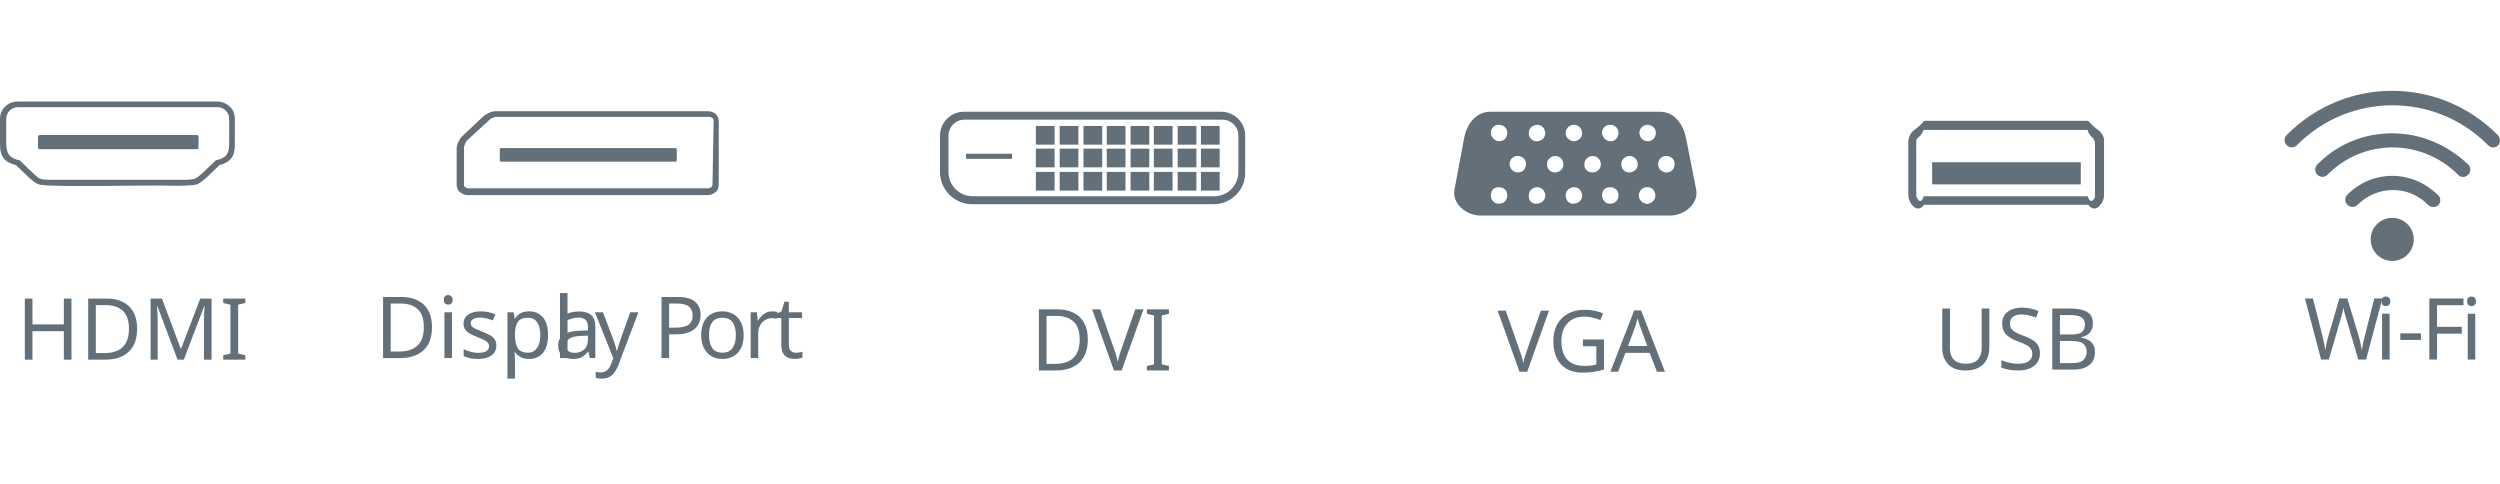
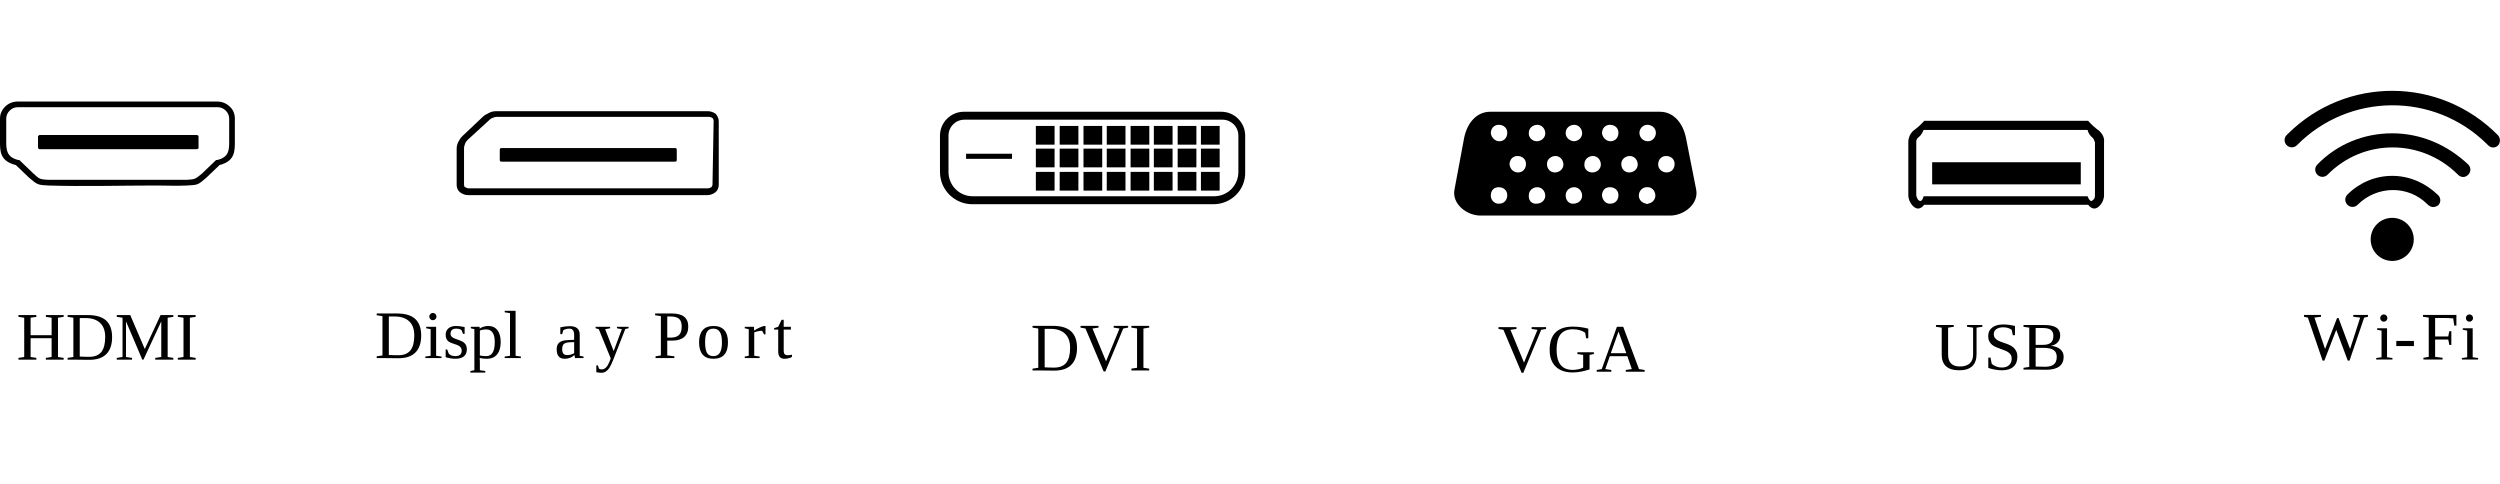
<svg xmlns="http://www.w3.org/2000/svg" version="1.1" id="icons" x="0px" y="0px" viewBox="0 0 440.7 85.2" style="enable-background:new 0 0 440.7 85.2;" xml:space="preserve">
  <style type="text/css">
	.st0{fill:#637079;}
	.st1{font-family:'MyriadPro-Regular';}
	.st2{font-size:15.07px;}
</style>
-   <text transform="matrix(1 0 0 1 2.91 63.4)" class="st0 st1 st2">HDMI</text>
-   <text transform="matrix(1 0 0 1 66.06 63.12)" class="st0 st1 st2">Displ</text>
-   <text transform="matrix(1 0 0 1 97.71 63.12)" class="st0 st1 st2">a</text>
-   <text transform="matrix(1 0 0 1 104.85 63.12)" class="st0 st1 st2">y </text>
-   <text transform="matrix(1 0 0 1 115.14 63.12)" class="st0 st1 st2">P</text>
-   <text transform="matrix(1 0 0 1 122.78 63.12)" class="st0 st1 st2">o</text>
-   <text transform="matrix(1 0 0 1 131.05 63.12)" class="st0 st1 st2">r</text>
-   <text transform="matrix(1 0 0 1 136.34 63.12)" class="st0 st1 st2">t</text>
-   <text transform="matrix(1 0 0 1 181.67 65.3)" class="st0 st1 st2">DVI</text>
-   <text transform="matrix(1 0 0 1 264.01 65.5299)" class="st0 st1 st2">VGA</text>
-   <text transform="matrix(1 0 0 1 341.02 65.15)" class="st0 st1 st2">USB</text>
-   <text transform="matrix(1 0 0 1 406.13 63.38)" class="st0 st1 st2">W</text>
-   <text transform="matrix(1 0 0 1 418.63 63.38)" class="st0 st1 st2">i-</text>
-   <text transform="matrix(1 0 0 1 426.78 63.38)" class="st0 st1 st2">F</text>
-   <text transform="matrix(1 0 0 1 433.73 63.38)" class="st0 st1 st2">i</text>
-   <path class="st0" d="M38.3,17.9c0.8,0,1.6,0.3,2.2,0.9c0.6,0.5,0.9,1.3,0.9,2.1v4c0,1.8,0,3.5-2.7,4.2l-2.3,2.2  c-1.5,1.3-1.5,1.3-3.4,1.4s-3.6,0-5.3,0l0,0c-6.3,0-13,0.2-19.2,0c-1.8-0.1-1.9-0.1-3.4-1.4l-2.3-2.2C0,28.4,0,26.7,0,24.9v-4  c0-0.8,0.3-1.5,0.9-2.1s1.4-0.9,2.2-0.9H38.3z M3.1,18.9c-0.5,0-1,0.2-1.4,0.6s-0.6,0.9-0.6,1.4v4c0,1.4,0,2.8,2.1,3.3h0.2l2.5,2.4  c1.1,1,1.1,1,2.6,1.1h24.4c1.5-0.1,1.5-0.1,2.7-1.1l2.5-2.4h0.2c2.1-0.5,2.1-1.8,2.1-3.3v-4c0-0.5-0.2-1-0.6-1.4  c-0.4-0.4-0.9-0.6-1.4-0.6L3.1,18.9L3.1,18.9z" />
-   <path class="st0" d="M34.7,23.8H7c-0.1,0-0.2,0.1-0.3,0.2v2c0,0.1,0.1,0.3,0.3,0.3h27.7c0.1,0,0.3-0.1,0.3-0.2V26v-2  C35,23.9,34.8,23.8,34.7,23.8z" />
-   <path class="st0" d="M126.2,20.1c-0.4-0.3-0.9-0.5-1.4-0.5H87.4c-0.4,0-0.8,0.1-1.2,0.3c-0.4,0.2-0.8,0.4-1.1,0.7L81.5,24  c-0.3,0.3-0.5,0.6-0.7,1s-0.3,0.8-0.3,1.2v6.4c0,0.5,0.2,1,0.6,1.3s0.9,0.5,1.4,0.5h42.2c0.5,0,1-0.2,1.4-0.5s0.6-0.8,0.6-1.3V21.4  C126.7,20.9,126.5,20.5,126.2,20.1z M125.6,32.5c0,0.2-0.1,0.4-0.2,0.5c-0.2,0.1-0.4,0.2-0.6,0.2H82.6c-0.2,0-0.4-0.1-0.6-0.2  c-0.2-0.1-0.2-0.3-0.2-0.5v-6.4c0-0.3,0.1-0.5,0.2-0.8s0.3-0.5,0.5-0.7l3.6-3.3c0.2-0.2,0.4-0.4,0.7-0.5c0.2-0.1,0.5-0.2,0.8-0.2  H125c0.2,0,0.4,0.1,0.6,0.2c0.1,0.1,0.2,0.3,0.2,0.5L125.6,32.5z" />
-   <path class="st0" d="M88.4,28.5H119c0.2,0,0.3-0.1,0.3-0.3l0,0v-1.8c0-0.2-0.1-0.3-0.3-0.3l0,0H88.4c-0.2,0-0.3,0.1-0.3,0.3l0,0v1.8  C88.1,28.4,88.2,28.5,88.4,28.5L88.4,28.5z" />
-   <path class="st0" d="M370.1,23.1c-0.7-0.5-1.4-1.1-2-1.8h-28.9c-0.6,0.7-1.3,1.3-2,1.8c-0.5,0.5-0.8,1.2-0.8,1.9v9.4  c0,0.7,0.3,1.4,0.8,1.9s1.2,0.8,2-0.2h28.9c0.8,1,1.5,0.7,2,0.2s0.8-1.2,0.8-1.9V25C371,24.3,370.6,23.6,370.1,23.1z M369.3,34.5  c0,0.3-0.1,0.6-0.4,0.8c-0.2,0.2-0.5,0.3-0.9-0.7h-28.9c-0.3,1-0.6,0.9-0.9,0.7c-0.2-0.2-0.3-0.5-0.4-0.8V25c0-0.3,0.1-0.6,0.4-0.8  c0.4-0.3,0.7-0.8,0.9-1.3H368c0.1,0.5,0.4,1,0.9,1.4c0.2,0.2,0.3,0.5,0.4,0.8V34.5z" />
-   <rect x="340.6" y="28.6" class="st0" width="26.2" height="3.9" />
-   <path class="st0" d="M256.4,33.4l1.7-9.1c0.5-2.5,2.1-4.6,4.6-4.6h29.9c2.5,0,4.1,2.1,4.6,4.6l1.8,9.1c0.5,2.5-2.1,4.6-4.6,4.6H261  C258.5,38,255.9,35.9,256.4,33.4z M264.3,35.9c0.8,0,1.4-0.6,1.4-1.5c0-0.8-0.6-1.4-1.5-1.4s-1.4,0.6-1.4,1.5l0,0  C262.8,35.3,263.5,36,264.3,35.9C264.3,36,264.3,36,264.3,35.9L264.3,35.9z M270.9,35.9c0.8,0,1.5-0.6,1.5-1.4  c0-0.8-0.6-1.5-1.4-1.5s-1.5,0.6-1.5,1.4l0,0C269.4,35.3,270,36,270.9,35.9C270.8,36,270.8,36,270.9,35.9L270.9,35.9z M277.4,35.9  c0.8,0,1.5-0.6,1.5-1.4s-0.6-1.5-1.4-1.5s-1.5,0.6-1.5,1.4c0,0,0,0,0,0.1C276,35.3,276.6,36,277.4,35.9  C277.4,36,277.4,36,277.4,35.9L277.4,35.9z M283.9,35.9c0.8,0,1.4-0.6,1.4-1.5c0-0.8-0.6-1.4-1.5-1.4s-1.4,0.6-1.4,1.5l0,0  C282.5,35.3,283.1,36,283.9,35.9C283.9,36,283.9,36,283.9,35.9L283.9,35.9z M290.5,35.9c0.8-0.1,1.4-0.8,1.3-1.6  c-0.1-0.7-0.6-1.3-1.3-1.3c-0.8-0.1-1.5,0.5-1.6,1.3s0.5,1.5,1.3,1.6C290.3,36,290.4,36,290.5,35.9z M264.3,24.9  c0.8,0,1.4-0.6,1.4-1.5c0-0.8-0.6-1.4-1.5-1.4c-0.8,0-1.4,0.6-1.4,1.5C262.9,24.2,263.5,24.9,264.3,24.9L264.3,24.9z M270.9,24.9  c0.8,0,1.5-0.6,1.5-1.4S271.8,22,271,22s-1.5,0.6-1.5,1.4l0,0C269.4,24.2,270.1,24.9,270.9,24.9z M277.4,24.9c0.8,0,1.5-0.6,1.5-1.4  s-0.6-1.5-1.4-1.5s-1.5,0.6-1.5,1.4c0,0,0,0,0,0.1C276,24.2,276.6,24.8,277.4,24.9z M283.9,24.9c0.8,0,1.4-0.6,1.4-1.5  c0-0.8-0.6-1.4-1.5-1.4c-0.8,0-1.4,0.6-1.4,1.5C282.5,24.2,283.1,24.9,283.9,24.9L283.9,24.9z M290.5,24.9c0.8,0,1.4-0.7,1.4-1.5  s-0.7-1.4-1.5-1.4s-1.4,0.7-1.4,1.4C289,24.2,289.6,24.9,290.5,24.9C290.4,24.9,290.5,24.9,290.5,24.9z M267.6,30.4  c0.8,0,1.4-0.6,1.4-1.5c0-0.8-0.6-1.4-1.5-1.4c-0.8,0-1.4,0.6-1.4,1.5l0,0C266.2,29.8,266.8,30.4,267.6,30.4L267.6,30.4z   M274.1,30.4c0.8,0,1.5-0.6,1.5-1.4s-0.6-1.5-1.4-1.5s-1.5,0.6-1.5,1.4l0,0C272.7,29.8,273.3,30.4,274.1,30.4L274.1,30.4z   M280.7,30.4c0.8,0,1.5-0.6,1.5-1.4s-0.6-1.5-1.4-1.5s-1.5,0.6-1.5,1.4l0,0C279.2,29.8,279.9,30.4,280.7,30.4L280.7,30.4z   M287.2,30.4c0.8,0,1.5-0.6,1.5-1.4s-0.6-1.5-1.4-1.5s-1.5,0.6-1.5,1.4l0,0C285.8,29.8,286.4,30.4,287.2,30.4L287.2,30.4z   M293.8,30.4c0.8,0,1.4-0.6,1.4-1.5c0-0.8-0.6-1.4-1.5-1.4c-0.8,0-1.4,0.6-1.4,1.5l0,0C292.3,29.8,293,30.4,293.8,30.4L293.8,30.4z" />
-   <path class="st0" d="M213.9,36h-42.5c-3.1,0-5.7-2.5-5.7-5.7v-6.4c0-2.3,1.9-4.2,4.2-4.2h45.4c2.3,0,4.2,1.9,4.2,4.2v6.4  C219.6,33.5,217,36,213.9,36z M170,21.1c-1.6,0-2.8,1.3-2.8,2.8l0,0v6.4c0,2.4,1.9,4.3,4.3,4.3H214c2.4,0,4.3-1.9,4.3-4.3v-6.4  c0-1.6-1.3-2.8-2.8-2.8H170z" />
-   <path class="st0" d="M182.6,30.3h3.3v3.3h-3.3V30.3z M182.6,22.2h3.3v3.3h-3.3V22.2z M211.7,22.2h3.3v3.3h-3.3V22.2z M207.6,22.2  h3.3v3.3h-3.3V22.2z M203.4,22.2h3.3v3.3h-3.3V22.2z M199.3,22.2h3.3v3.3h-3.3V22.2z M195.1,22.2h3.3v3.3h-3.3V22.2z M191,22.2h3.3  v3.3H191V22.2L191,22.2z M186.8,22.2h3.3v3.3h-3.3V22.2z M182.6,26.2h3.3v3.3h-3.3V26.2z M211.7,26.2h3.3v3.3h-3.3V26.2L211.7,26.2z   M207.6,26.2h3.3v3.3h-3.3V26.2z M203.4,26.2h3.3v3.3h-3.3V26.2z M199.3,26.2h3.3v3.3h-3.3V26.2z M195.1,26.2h3.3v3.3h-3.3V26.2  L195.1,26.2z M191,26.2h3.3v3.3H191V26.2L191,26.2z M186.8,26.2h3.3v3.3h-3.3V26.2z M211.7,30.3h3.3v3.3h-3.3V30.3L211.7,30.3z   M207.6,30.3h3.3v3.3h-3.3V30.3z M203.4,30.3h3.3v3.3h-3.3V30.3z M199.3,30.3h3.3v3.3h-3.3V30.3z M195.1,30.3h3.3v3.3h-3.3V30.3  L195.1,30.3z M191,30.3h3.3v3.3H191V30.3L191,30.3z M186.8,30.3h3.3v3.3h-3.3V30.3z" />
-   <rect x="170.3" y="27.1" class="st0" width="8.1" height="0.9" />
-   <path class="st0" d="M421.7,38.4c-2.1,0-3.8,1.7-3.8,3.8s1.7,3.8,3.8,3.8c2.1,0,3.8-1.7,3.8-3.8l0,0  C425.5,40.1,423.8,38.4,421.7,38.4z" />
-   <path class="st0" d="M421.7,31c-3,0-5.8,1.2-7.9,3.3c-0.5,0.5-0.5,1.3,0,1.8s1.3,0.5,1.8,0c3.4-3.4,8.9-3.5,12.3-0.1l0.1,0.1  c0.2,0.2,0.6,0.4,0.9,0.4s0.6-0.1,0.9-0.3c0.5-0.5,0.5-1.3,0-1.8C427.5,32.2,424.7,31,421.7,31z" />
-   <path class="st0" d="M421.7,23.5c-5,0-9.7,1.9-13.2,5.5c-0.5,0.5-0.5,1.3,0,1.8s1.3,0.5,1.8,0l0,0c6.3-6.4,16.5-6.4,22.9-0.1  l0.1,0.1c0.2,0.2,0.5,0.4,0.9,0.4c0.3,0,0.6-0.1,0.9-0.4c0.5-0.5,0.5-1.3,0-1.8C431.4,25.5,426.7,23.5,421.7,23.5z" />
-   <path class="st0" d="M440.3,23.8c-10.2-10.3-26.7-10.4-37-0.2c-0.1,0.1-0.1,0.1-0.2,0.2c-0.5,0.5-0.5,1.3,0,1.8s1.3,0.5,1.8,0l0,0  c9.2-9.3,24.2-9.4,33.5-0.2c0.1,0.1,0.1,0.1,0.2,0.2c0.2,0.2,0.5,0.4,0.9,0.4c0.3,0,0.6-0.1,0.9-0.4  C440.8,25.1,440.8,24.3,440.3,23.8L440.3,23.8z" />
+   <text transform="matrix(1 0 0 1 2.91 63.4)" className="st0 st1 st2">HDMI</text>
+   <text transform="matrix(1 0 0 1 66.06 63.12)" className="st0 st1 st2">Displ</text>
+   <text transform="matrix(1 0 0 1 97.71 63.12)" className="st0 st1 st2">a</text>
+   <text transform="matrix(1 0 0 1 104.85 63.12)" className="st0 st1 st2">y </text>
+   <text transform="matrix(1 0 0 1 115.14 63.12)" className="st0 st1 st2">P</text>
+   <text transform="matrix(1 0 0 1 122.78 63.12)" className="st0 st1 st2">o</text>
+   <text transform="matrix(1 0 0 1 131.05 63.12)" className="st0 st1 st2">r</text>
+   <text transform="matrix(1 0 0 1 136.34 63.12)" className="st0 st1 st2">t</text>
+   <text transform="matrix(1 0 0 1 181.67 65.3)" className="st0 st1 st2">DVI</text>
+   <text transform="matrix(1 0 0 1 264.01 65.5299)" className="st0 st1 st2">VGA</text>
+   <text transform="matrix(1 0 0 1 341.02 65.15)" className="st0 st1 st2">USB</text>
+   <text transform="matrix(1 0 0 1 406.13 63.38)" className="st0 st1 st2">W</text>
+   <text transform="matrix(1 0 0 1 418.63 63.38)" className="st0 st1 st2">i-</text>
+   <text transform="matrix(1 0 0 1 426.78 63.38)" className="st0 st1 st2">F</text>
+   <text transform="matrix(1 0 0 1 433.73 63.38)" className="st0 st1 st2">i</text>
+   <path className="st0" d="M38.3,17.9c0.8,0,1.6,0.3,2.2,0.9c0.6,0.5,0.9,1.3,0.9,2.1v4c0,1.8,0,3.5-2.7,4.2l-2.3,2.2  c-1.5,1.3-1.5,1.3-3.4,1.4s-3.6,0-5.3,0l0,0c-6.3,0-13,0.2-19.2,0c-1.8-0.1-1.9-0.1-3.4-1.4l-2.3-2.2C0,28.4,0,26.7,0,24.9v-4  c0-0.8,0.3-1.5,0.9-2.1s1.4-0.9,2.2-0.9H38.3z M3.1,18.9c-0.5,0-1,0.2-1.4,0.6s-0.6,0.9-0.6,1.4v4c0,1.4,0,2.8,2.1,3.3h0.2l2.5,2.4  c1.1,1,1.1,1,2.6,1.1h24.4c1.5-0.1,1.5-0.1,2.7-1.1l2.5-2.4h0.2c2.1-0.5,2.1-1.8,2.1-3.3v-4c0-0.5-0.2-1-0.6-1.4  c-0.4-0.4-0.9-0.6-1.4-0.6L3.1,18.9L3.1,18.9z" />
+   <path className="st0" d="M34.7,23.8H7c-0.1,0-0.2,0.1-0.3,0.2v2c0,0.1,0.1,0.3,0.3,0.3h27.7c0.1,0,0.3-0.1,0.3-0.2V26v-2  C35,23.9,34.8,23.8,34.7,23.8z" />
+   <path className="st0" d="M126.2,20.1c-0.4-0.3-0.9-0.5-1.4-0.5H87.4c-0.4,0-0.8,0.1-1.2,0.3c-0.4,0.2-0.8,0.4-1.1,0.7L81.5,24  c-0.3,0.3-0.5,0.6-0.7,1s-0.3,0.8-0.3,1.2v6.4c0,0.5,0.2,1,0.6,1.3s0.9,0.5,1.4,0.5h42.2c0.5,0,1-0.2,1.4-0.5s0.6-0.8,0.6-1.3V21.4  C126.7,20.9,126.5,20.5,126.2,20.1z M125.6,32.5c0,0.2-0.1,0.4-0.2,0.5c-0.2,0.1-0.4,0.2-0.6,0.2H82.6c-0.2,0-0.4-0.1-0.6-0.2  c-0.2-0.1-0.2-0.3-0.2-0.5v-6.4c0-0.3,0.1-0.5,0.2-0.8s0.3-0.5,0.5-0.7l3.6-3.3c0.2-0.2,0.4-0.4,0.7-0.5c0.2-0.1,0.5-0.2,0.8-0.2  H125c0.2,0,0.4,0.1,0.6,0.2c0.1,0.1,0.2,0.3,0.2,0.5L125.6,32.5z" />
+   <path className="st0" d="M88.4,28.5H119c0.2,0,0.3-0.1,0.3-0.3l0,0v-1.8c0-0.2-0.1-0.3-0.3-0.3l0,0H88.4c-0.2,0-0.3,0.1-0.3,0.3l0,0v1.8  C88.1,28.4,88.2,28.5,88.4,28.5L88.4,28.5z" />
+   <path className="st0" d="M370.1,23.1c-0.7-0.5-1.4-1.1-2-1.8h-28.9c-0.6,0.7-1.3,1.3-2,1.8c-0.5,0.5-0.8,1.2-0.8,1.9v9.4  c0,0.7,0.3,1.4,0.8,1.9s1.2,0.8,2-0.2h28.9c0.8,1,1.5,0.7,2,0.2s0.8-1.2,0.8-1.9V25C371,24.3,370.6,23.6,370.1,23.1z M369.3,34.5  c0,0.3-0.1,0.6-0.4,0.8c-0.2,0.2-0.5,0.3-0.9-0.7h-28.9c-0.3,1-0.6,0.9-0.9,0.7c-0.2-0.2-0.3-0.5-0.4-0.8V25c0-0.3,0.1-0.6,0.4-0.8  c0.4-0.3,0.7-0.8,0.9-1.3H368c0.1,0.5,0.4,1,0.9,1.4c0.2,0.2,0.3,0.5,0.4,0.8V34.5z" />
+   <rect x="340.6" y="28.6" className="st0" width="26.2" height="3.9" />
+   <path className="st0" d="M256.4,33.4l1.7-9.1c0.5-2.5,2.1-4.6,4.6-4.6h29.9c2.5,0,4.1,2.1,4.6,4.6l1.8,9.1c0.5,2.5-2.1,4.6-4.6,4.6H261  C258.5,38,255.9,35.9,256.4,33.4z M264.3,35.9c0.8,0,1.4-0.6,1.4-1.5c0-0.8-0.6-1.4-1.5-1.4s-1.4,0.6-1.4,1.5l0,0  C262.8,35.3,263.5,36,264.3,35.9C264.3,36,264.3,36,264.3,35.9L264.3,35.9z M270.9,35.9c0.8,0,1.5-0.6,1.5-1.4  c0-0.8-0.6-1.5-1.4-1.5s-1.5,0.6-1.5,1.4l0,0C269.4,35.3,270,36,270.9,35.9C270.8,36,270.8,36,270.9,35.9L270.9,35.9z M277.4,35.9  c0.8,0,1.5-0.6,1.5-1.4s-0.6-1.5-1.4-1.5s-1.5,0.6-1.5,1.4c0,0,0,0,0,0.1C276,35.3,276.6,36,277.4,35.9  C277.4,36,277.4,36,277.4,35.9L277.4,35.9z M283.9,35.9c0.8,0,1.4-0.6,1.4-1.5c0-0.8-0.6-1.4-1.5-1.4s-1.4,0.6-1.4,1.5l0,0  C282.5,35.3,283.1,36,283.9,35.9C283.9,36,283.9,36,283.9,35.9L283.9,35.9z M290.5,35.9c0.8-0.1,1.4-0.8,1.3-1.6  c-0.1-0.7-0.6-1.3-1.3-1.3c-0.8-0.1-1.5,0.5-1.6,1.3s0.5,1.5,1.3,1.6C290.3,36,290.4,36,290.5,35.9z M264.3,24.9  c0.8,0,1.4-0.6,1.4-1.5c0-0.8-0.6-1.4-1.5-1.4c-0.8,0-1.4,0.6-1.4,1.5C262.9,24.2,263.5,24.9,264.3,24.9L264.3,24.9z M270.9,24.9  c0.8,0,1.5-0.6,1.5-1.4S271.8,22,271,22s-1.5,0.6-1.5,1.4l0,0C269.4,24.2,270.1,24.9,270.9,24.9z M277.4,24.9c0.8,0,1.5-0.6,1.5-1.4  s-0.6-1.5-1.4-1.5s-1.5,0.6-1.5,1.4c0,0,0,0,0,0.1C276,24.2,276.6,24.8,277.4,24.9z M283.9,24.9c0.8,0,1.4-0.6,1.4-1.5  c0-0.8-0.6-1.4-1.5-1.4c-0.8,0-1.4,0.6-1.4,1.5C282.5,24.2,283.1,24.9,283.9,24.9L283.9,24.9z M290.5,24.9c0.8,0,1.4-0.7,1.4-1.5  s-0.7-1.4-1.5-1.4s-1.4,0.7-1.4,1.4C289,24.2,289.6,24.9,290.5,24.9C290.4,24.9,290.5,24.9,290.5,24.9z M267.6,30.4  c0.8,0,1.4-0.6,1.4-1.5c0-0.8-0.6-1.4-1.5-1.4c-0.8,0-1.4,0.6-1.4,1.5l0,0C266.2,29.8,266.8,30.4,267.6,30.4L267.6,30.4z   M274.1,30.4c0.8,0,1.5-0.6,1.5-1.4s-0.6-1.5-1.4-1.5s-1.5,0.6-1.5,1.4l0,0C272.7,29.8,273.3,30.4,274.1,30.4L274.1,30.4z   M280.7,30.4c0.8,0,1.5-0.6,1.5-1.4s-0.6-1.5-1.4-1.5s-1.5,0.6-1.5,1.4l0,0C279.2,29.8,279.9,30.4,280.7,30.4L280.7,30.4z   M287.2,30.4c0.8,0,1.5-0.6,1.5-1.4s-0.6-1.5-1.4-1.5s-1.5,0.6-1.5,1.4l0,0C285.8,29.8,286.4,30.4,287.2,30.4L287.2,30.4z   M293.8,30.4c0.8,0,1.4-0.6,1.4-1.5c0-0.8-0.6-1.4-1.5-1.4c-0.8,0-1.4,0.6-1.4,1.5l0,0C292.3,29.8,293,30.4,293.8,30.4L293.8,30.4z" />
+   <path className="st0" d="M213.9,36h-42.5c-3.1,0-5.7-2.5-5.7-5.7v-6.4c0-2.3,1.9-4.2,4.2-4.2h45.4c2.3,0,4.2,1.9,4.2,4.2v6.4  C219.6,33.5,217,36,213.9,36z M170,21.1c-1.6,0-2.8,1.3-2.8,2.8l0,0v6.4c0,2.4,1.9,4.3,4.3,4.3H214c2.4,0,4.3-1.9,4.3-4.3v-6.4  c0-1.6-1.3-2.8-2.8-2.8H170z" />
+   <path className="st0" d="M182.6,30.3h3.3v3.3h-3.3V30.3z M182.6,22.2h3.3v3.3h-3.3V22.2z M211.7,22.2h3.3v3.3h-3.3V22.2z M207.6,22.2  h3.3v3.3h-3.3V22.2z M203.4,22.2h3.3v3.3h-3.3V22.2z M199.3,22.2h3.3v3.3h-3.3V22.2z M195.1,22.2h3.3v3.3h-3.3V22.2z M191,22.2h3.3  v3.3H191V22.2L191,22.2z M186.8,22.2h3.3v3.3h-3.3V22.2z M182.6,26.2h3.3v3.3h-3.3V26.2z M211.7,26.2h3.3v3.3h-3.3V26.2L211.7,26.2z   M207.6,26.2h3.3v3.3h-3.3V26.2z M203.4,26.2h3.3v3.3h-3.3V26.2z M199.3,26.2h3.3v3.3h-3.3V26.2z M195.1,26.2h3.3v3.3h-3.3V26.2  L195.1,26.2z M191,26.2h3.3v3.3H191V26.2L191,26.2z M186.8,26.2h3.3v3.3h-3.3V26.2z M211.7,30.3h3.3v3.3h-3.3V30.3L211.7,30.3z   M207.6,30.3h3.3v3.3h-3.3V30.3z M203.4,30.3h3.3v3.3h-3.3V30.3z M199.3,30.3h3.3v3.3h-3.3V30.3z M195.1,30.3h3.3v3.3h-3.3V30.3  L195.1,30.3z M191,30.3h3.3v3.3H191V30.3L191,30.3z M186.8,30.3h3.3v3.3h-3.3V30.3z" />
+   <rect x="170.3" y="27.1" className="st0" width="8.1" height="0.9" />
+   <path className="st0" d="M421.7,38.4c-2.1,0-3.8,1.7-3.8,3.8s1.7,3.8,3.8,3.8c2.1,0,3.8-1.7,3.8-3.8l0,0  C425.5,40.1,423.8,38.4,421.7,38.4z" />
+   <path className="st0" d="M421.7,31c-3,0-5.8,1.2-7.9,3.3c-0.5,0.5-0.5,1.3,0,1.8s1.3,0.5,1.8,0c3.4-3.4,8.9-3.5,12.3-0.1l0.1,0.1  c0.2,0.2,0.6,0.4,0.9,0.4s0.6-0.1,0.9-0.3c0.5-0.5,0.5-1.3,0-1.8C427.5,32.2,424.7,31,421.7,31z" />
+   <path className="st0" d="M421.7,23.5c-5,0-9.7,1.9-13.2,5.5c-0.5,0.5-0.5,1.3,0,1.8s1.3,0.5,1.8,0l0,0c6.3-6.4,16.5-6.4,22.9-0.1  l0.1,0.1c0.2,0.2,0.5,0.4,0.9,0.4c0.3,0,0.6-0.1,0.9-0.4c0.5-0.5,0.5-1.3,0-1.8C431.4,25.5,426.7,23.5,421.7,23.5z" />
+   <path className="st0" d="M440.3,23.8c-10.2-10.3-26.7-10.4-37-0.2c-0.1,0.1-0.1,0.1-0.2,0.2c-0.5,0.5-0.5,1.3,0,1.8s1.3,0.5,1.8,0l0,0  c9.2-9.3,24.2-9.4,33.5-0.2c0.1,0.1,0.1,0.1,0.2,0.2c0.2,0.2,0.5,0.4,0.9,0.4c0.3,0,0.6-0.1,0.9-0.4  C440.8,25.1,440.8,24.3,440.3,23.8L440.3,23.8z" />
</svg>
